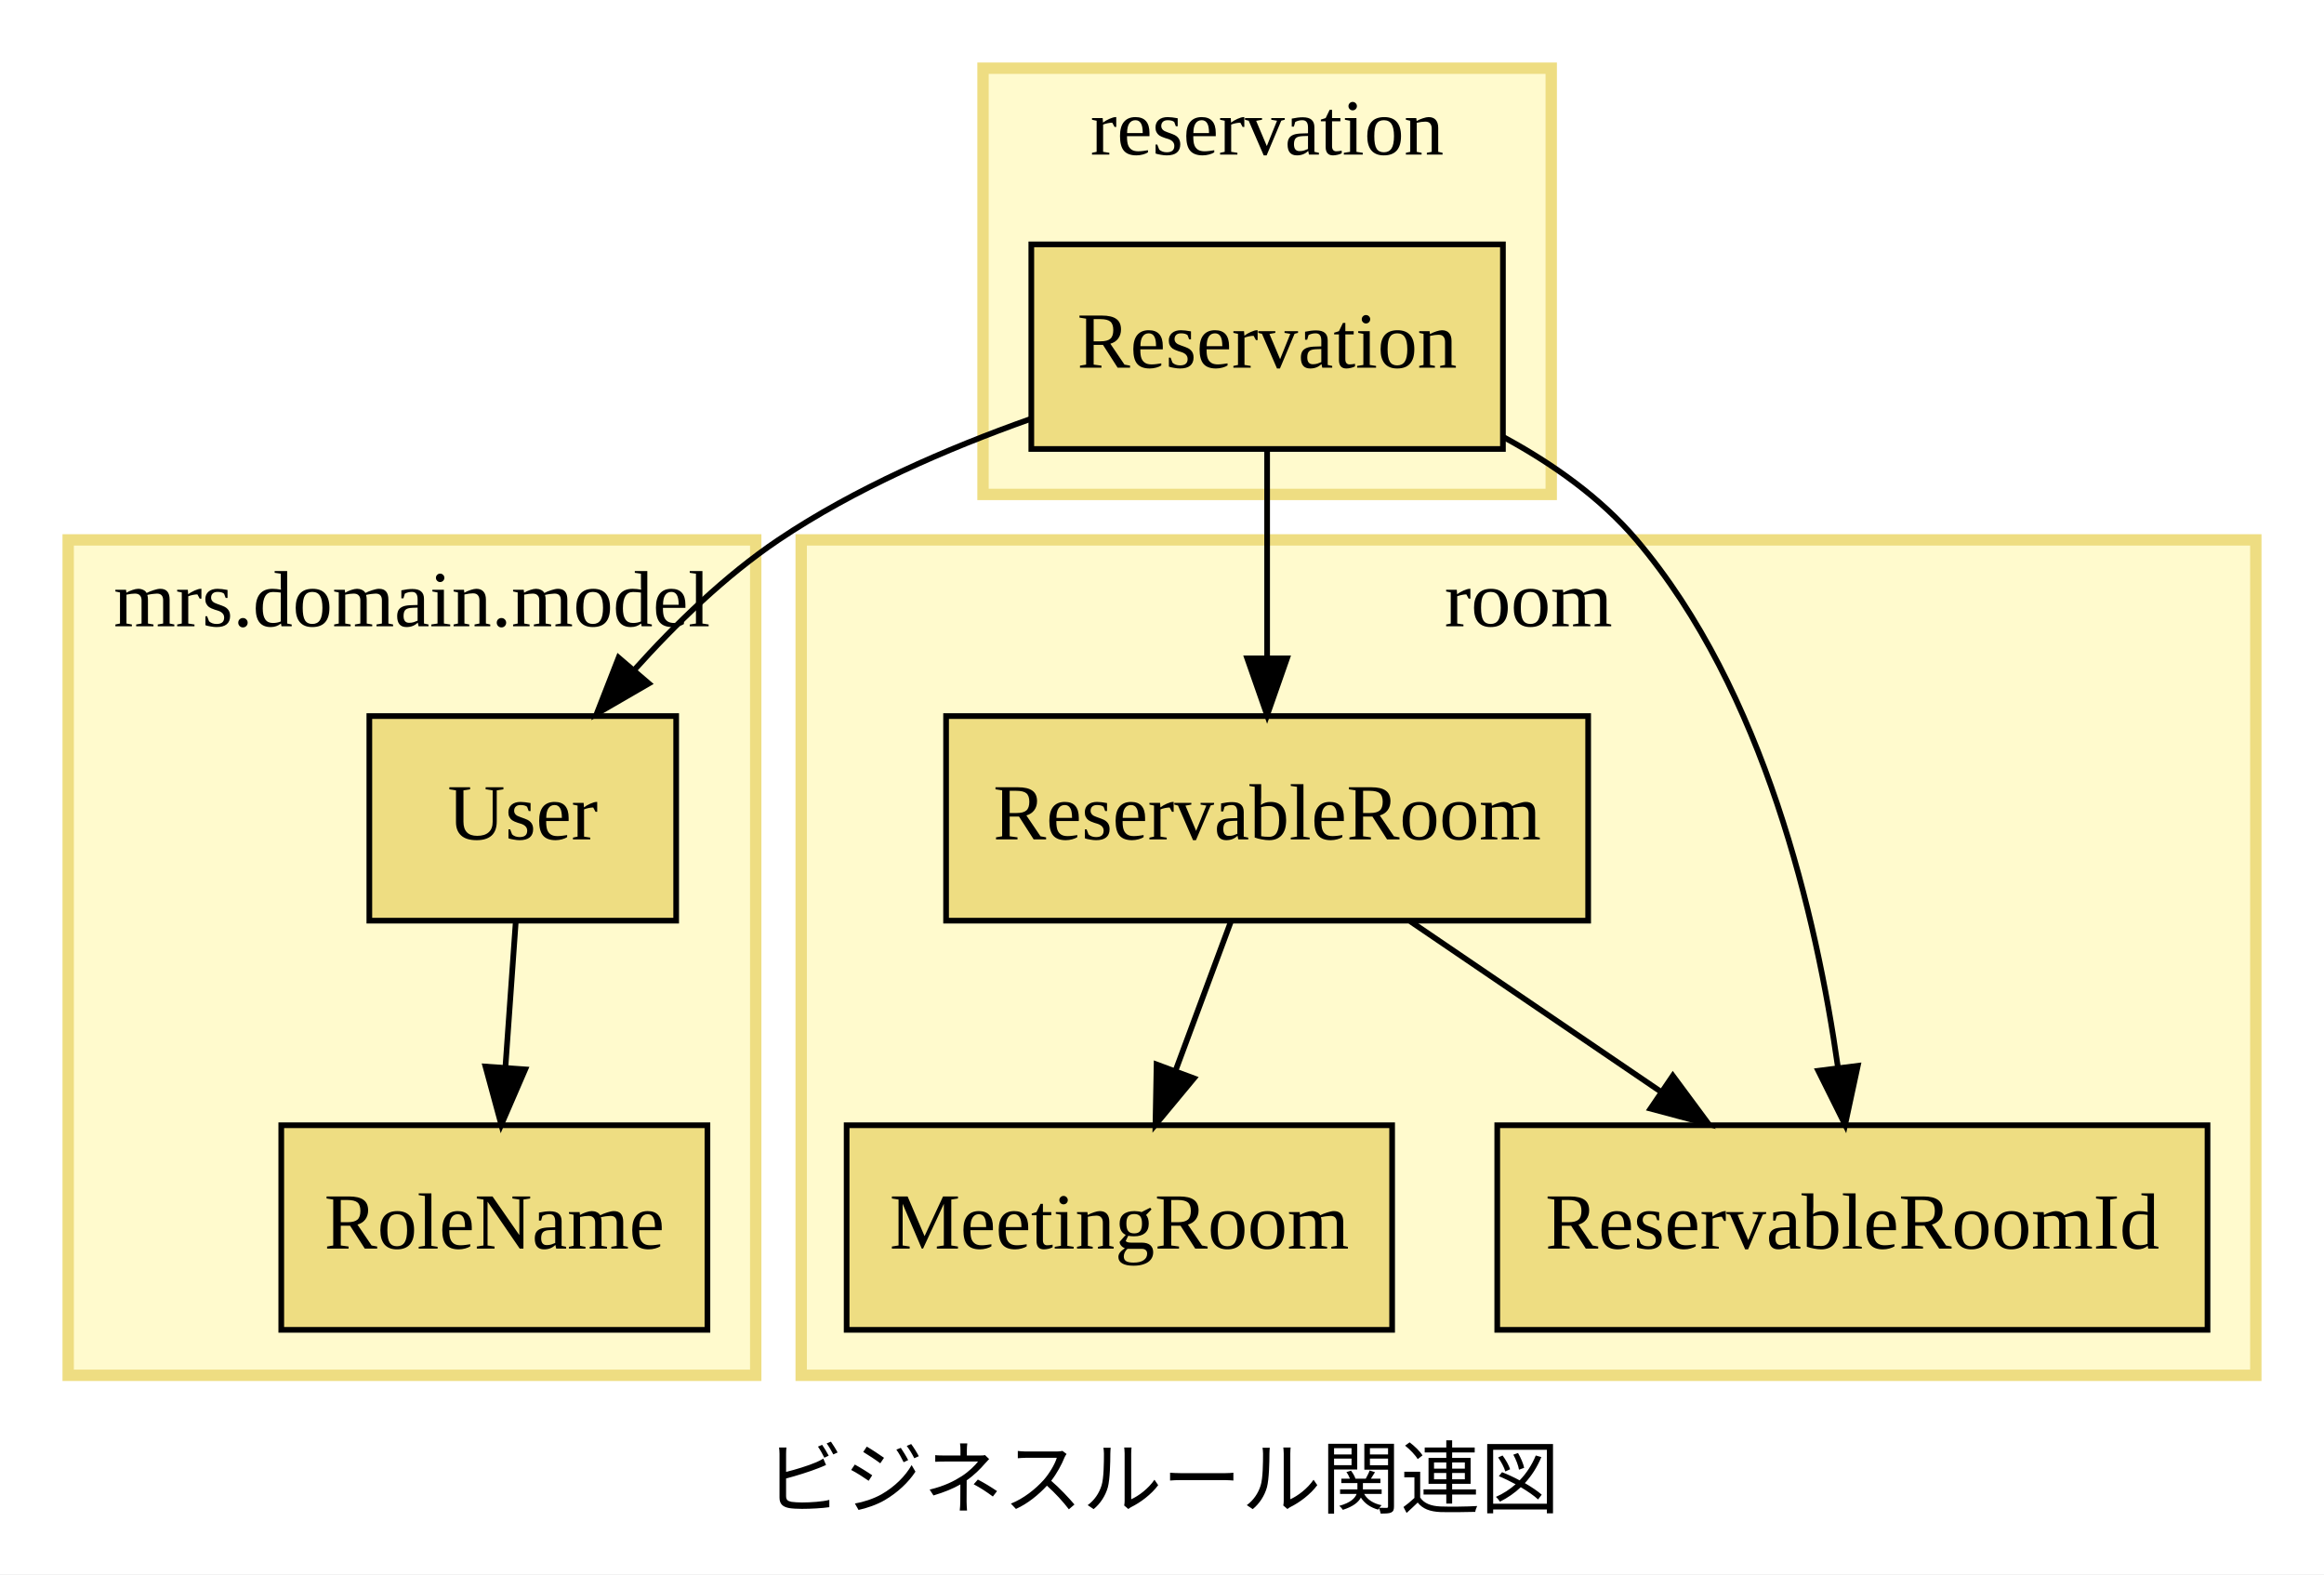
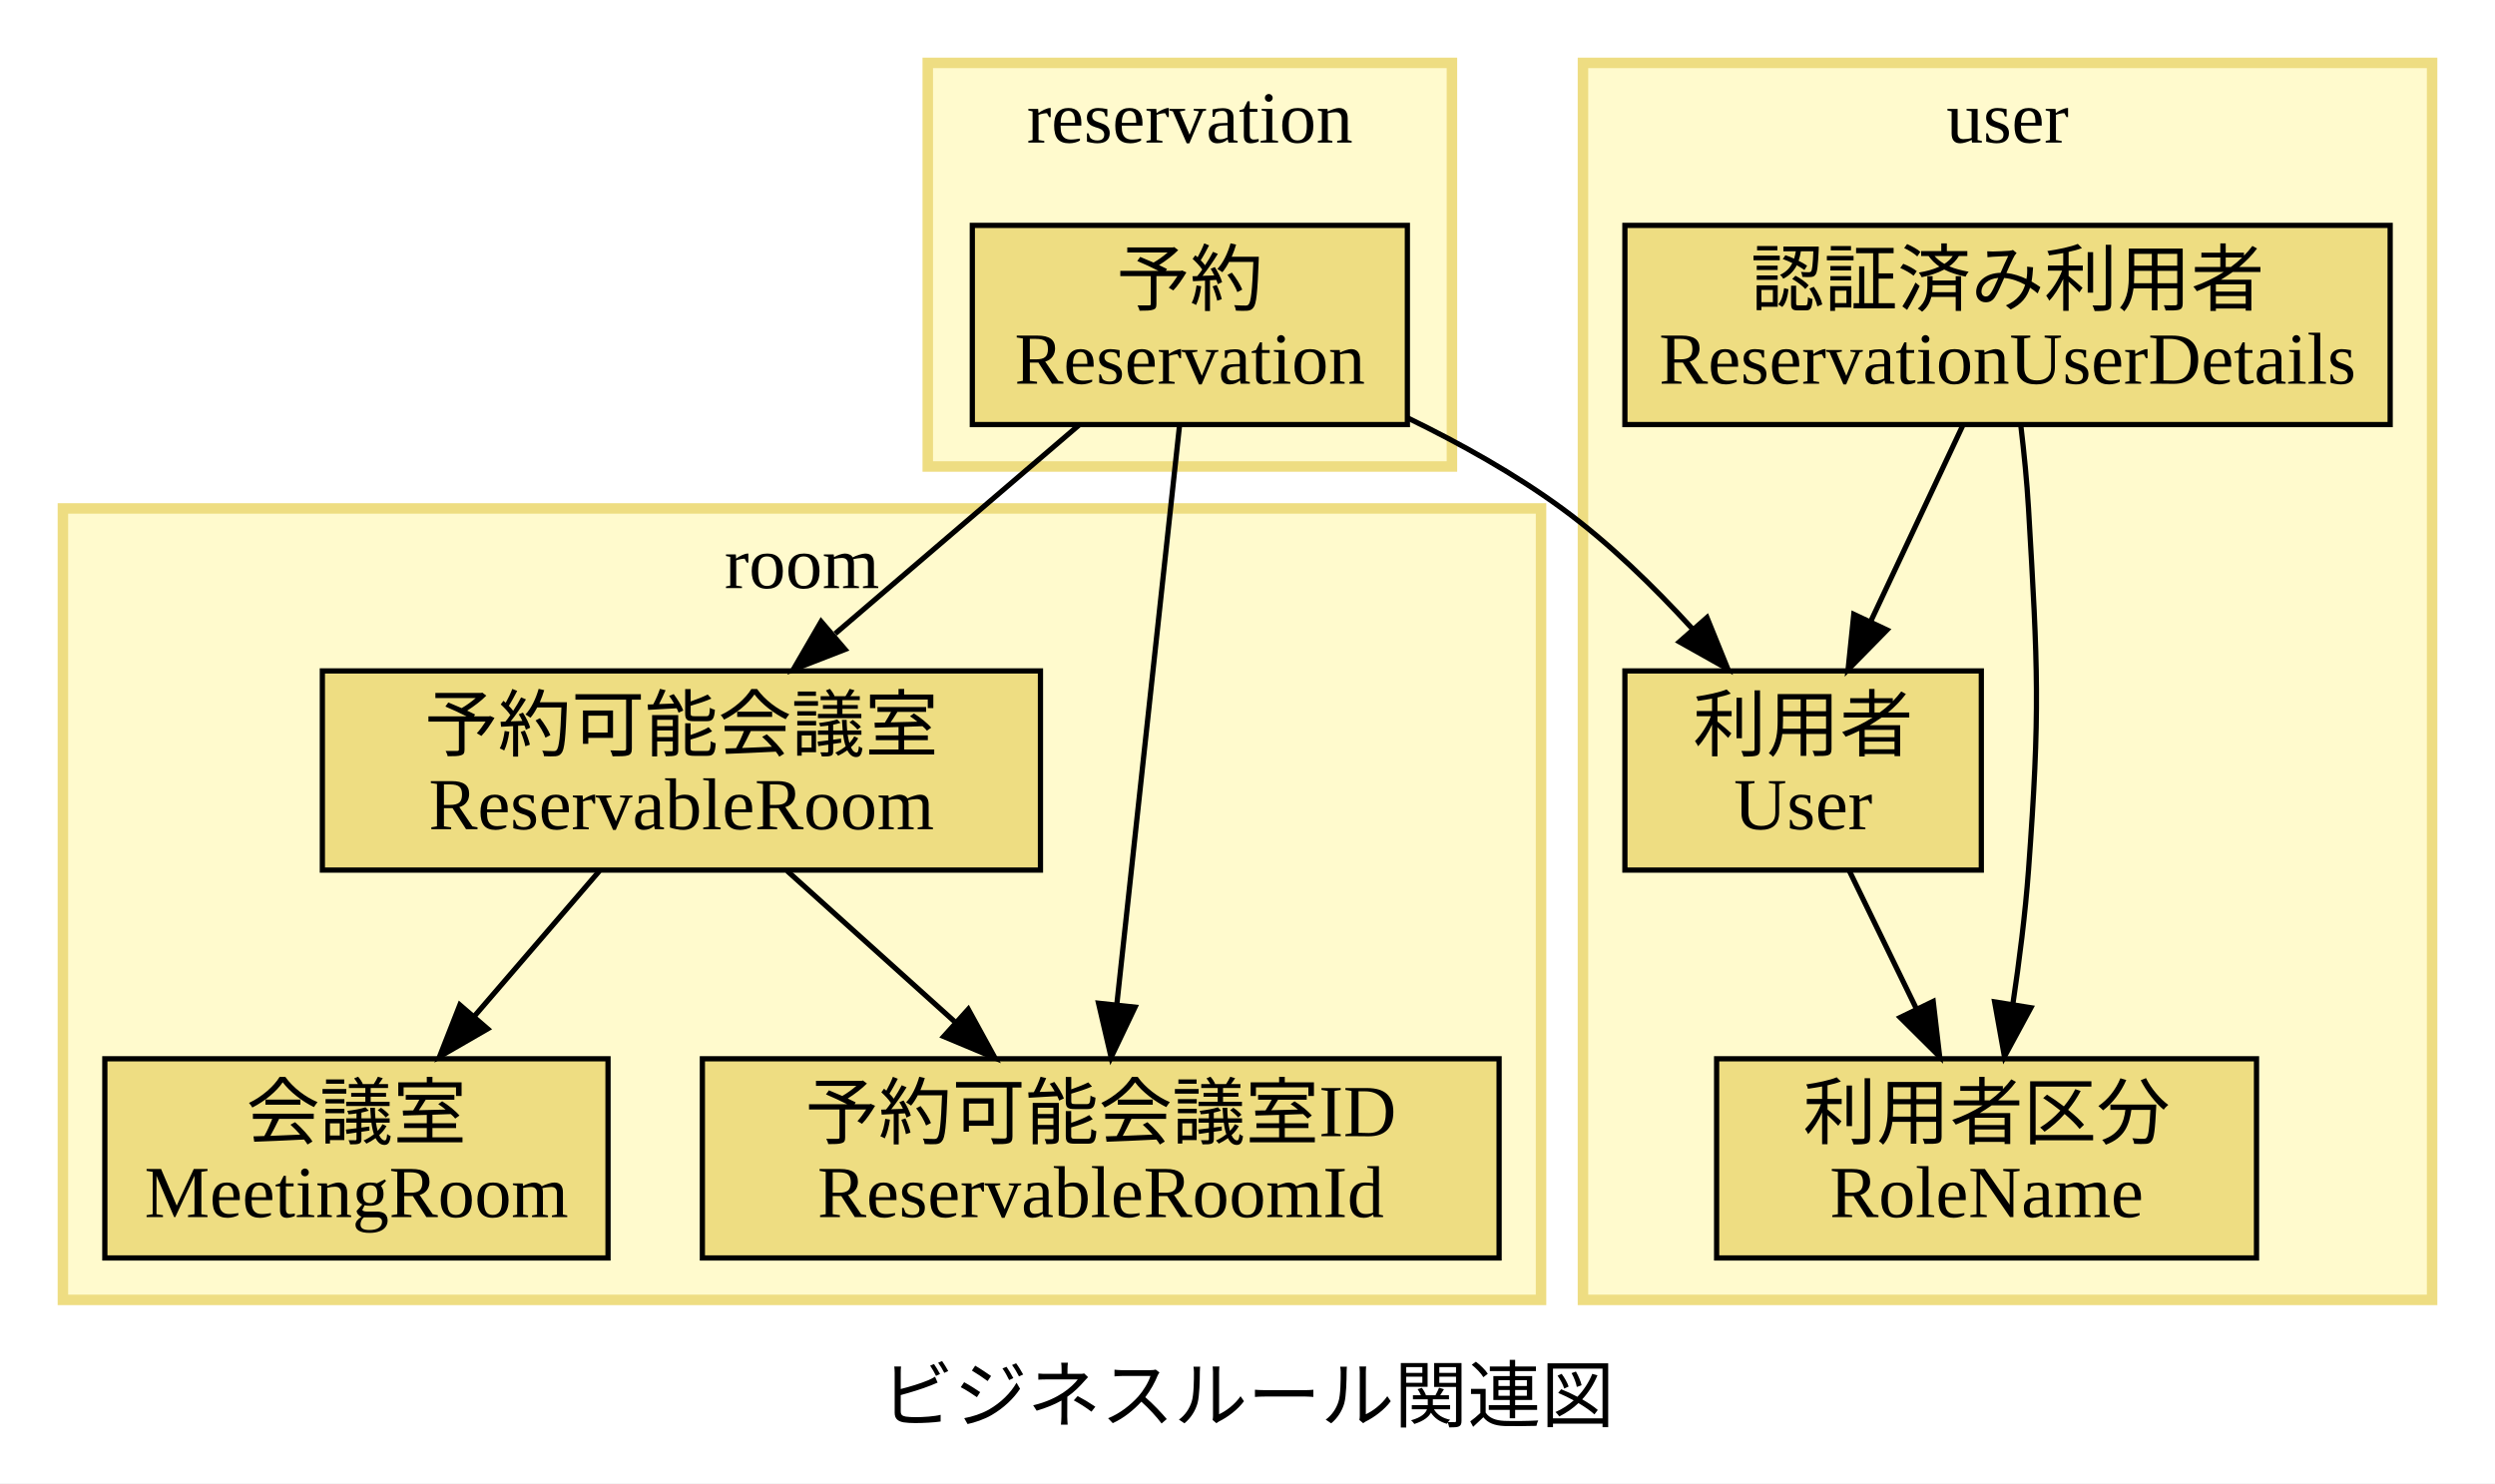
- <svg xmlns="http://www.w3.org/2000/svg" width="409pt" height="277pt" viewBox="0.00 0.00 409.00 277.00">
-   <g id="graph0" class="graph" transform="scale(1 1) rotate(0) translate(4 273)">
-     <polygon fill="white" stroke="transparent" points="-4,4 -4,-273 405,-273 405,4 -4,4" />
-     <text text-anchor="middle" x="200.5" y="-7.8" font-family="Times New Roman,serif" font-size="14.00">ビジネスルール関連図
+ <svg xmlns="http://www.w3.org/2000/svg" width="476pt" height="283pt" viewBox="0.00 0.00 476.00 283.00">
+   <g id="graph0" class="graph" transform="scale(1 1) rotate(0) translate(4 279)">
+     <polygon fill="white" stroke="transparent" points="-4,4 -4,-279 472,-279 472,4 -4,4" />
+     <text text-anchor="middle" x="234" y="-7.8" font-family="Times New Roman,serif" font-size="14.00">ビジネスルール関連図
        </text>
    <g id="clust2" class="cluster">
-       <polygon fill="lemonchiffon" stroke="#eedd82" stroke-width="2" points="169,-186 169,-261 269,-261 269,-186 169,-186" />
-       <text text-anchor="middle" x="219" y="-245.8" font-family="Times New Roman,serif" font-size="14.00">
+       <polygon fill="lemonchiffon" stroke="#eedd82" stroke-width="2" points="8,-31 8,-182 290,-182 290,-31 8,-31" />
+       <text text-anchor="middle" x="149" y="-166.8" font-family="Times New Roman,serif" font-size="14.00">room
+             </text>
+     </g>
+     <g id="clust3" class="cluster">
+       <polygon fill="lemonchiffon" stroke="#eedd82" stroke-width="2" points="298,-31 298,-267 460,-267 460,-31 298,-31" />
+       <text text-anchor="middle" x="379" y="-251.8" font-family="Times New Roman,serif" font-size="14.00">user
+             </text>
+     </g>
+     <g id="clust1" class="cluster">
+       <polygon fill="lemonchiffon" stroke="#eedd82" stroke-width="2" points="173,-190 173,-267 273,-267 273,-190 173,-190" />
+       <text text-anchor="middle" x="223" y="-251.8" font-family="Times New Roman,serif" font-size="14.00">
                reservation
            </text>
    </g>
-     <g id="clust1" class="cluster">
-       <polygon fill="lemonchiffon" stroke="#eedd82" stroke-width="2" points="8,-31 8,-178 129,-178 129,-31 8,-31" />
-       <text text-anchor="middle" x="68.5" y="-162.8" font-family="Times New Roman,serif" font-size="14.00">
-                 mrs.domain.model
+     <g id="node1" class="node">
+       <polygon fill="#eedd82" stroke="black" points="264.5,-236 181.5,-236 181.5,-198 264.5,-198 264.5,-236" />
+       <text text-anchor="middle" x="223" y="-220.8" font-family="Times New Roman,serif" font-size="14.00">予約
            </text>
-     </g>
-     <g id="clust3" class="cluster">
-       <polygon fill="lemonchiffon" stroke="#eedd82" stroke-width="2" points="137,-31 137,-178 393,-178 393,-31 137,-31" />
-       <text text-anchor="middle" x="265" y="-162.8" font-family="Times New Roman,serif" font-size="14.00">room
-             </text>
-     </g>
-     <g id="node1" class="node">
-       <polygon fill="#eedd82" stroke="black" points="120.5,-75 45.5,-75 45.5,-39 120.5,-39 120.5,-75" />
-       <text text-anchor="middle" x="83" y="-53.3" font-family="Times New Roman,serif" font-size="14.00">RoleName
-             </text>
-     </g>
-     <g id="node2" class="node">
-       <polygon fill="#eedd82" stroke="black" points="115,-147 61,-147 61,-111 115,-111 115,-147" />
-       <text text-anchor="middle" x="88" y="-125.3" font-family="Times New Roman,serif" font-size="14.00">User
-             </text>
-     </g>
-     <g id="edge6" class="edge">
-       <path fill="none" stroke="black" d="M86.76,-110.7C86.21,-102.98 85.55,-93.71 84.94,-85.11" />
-       <polygon fill="black" stroke="black" points="88.43,-84.83 84.22,-75.1 81.44,-85.33 88.43,-84.83" />
-     </g>
-     <g id="node3" class="node">
-       <polygon fill="#eedd82" stroke="black" points="260.5,-230 177.5,-230 177.5,-194 260.5,-194 260.5,-230" />
-       <text text-anchor="middle" x="219" y="-208.3" font-family="Times New Roman,serif" font-size="14.00">
+       <text text-anchor="middle" x="223" y="-205.8" font-family="Times New Roman,serif" font-size="14.00">
                Reservation
            </text>
    </g>
-     <g id="edge1" class="edge">
-       <path fill="none" stroke="black" d="M177.34,-199.27C162.62,-194.05 146.4,-187.01 133,-178 123.66,-171.72 114.85,-163.17 107.54,-155.02" />
-       <polygon fill="black" stroke="black" points="110.18,-152.73 101.02,-147.42 104.87,-157.28 110.18,-152.73" />
-     </g>
-     <g id="node5" class="node">
-       <polygon fill="#eedd82" stroke="black" points="275.5,-147 162.5,-147 162.5,-111 275.5,-111 275.5,-147" />
-       <text text-anchor="middle" x="219" y="-125.3" font-family="Times New Roman,serif" font-size="14.00">
+     <g id="node3" class="node">
+       <polygon fill="#eedd82" stroke="black" points="194.5,-151 57.5,-151 57.5,-113 194.5,-113 194.5,-151" />
+       <text text-anchor="middle" x="126" y="-135.8" font-family="Times New Roman,serif" font-size="14.00">
+                 予約可能会議室
+             </text>
+       <text text-anchor="middle" x="126" y="-120.8" font-family="Times New Roman,serif" font-size="14.00">
                ReservableRoom
            </text>
    </g>
-     <g id="edge2" class="edge">
-       <path fill="none" stroke="black" d="M219,-193.82C219,-183.19 219,-169.31 219,-157.2" />
-       <polygon fill="black" stroke="black" points="222.5,-157.15 219,-147.15 215.5,-157.15 222.5,-157.15" />
+     <g id="edge1" class="edge">
+       <path fill="none" stroke="black" d="M201.95,-197.99C188.32,-186.32 170.37,-170.97 155.34,-158.11" />
+       <polygon fill="black" stroke="black" points="157.22,-155.1 147.34,-151.26 152.66,-160.42 157.22,-155.1" />
    </g>
-     <g id="node6" class="node">
-       <polygon fill="#eedd82" stroke="black" points="384.5,-75 259.5,-75 259.5,-39 384.5,-39 384.5,-75" />
-       <text text-anchor="middle" x="322" y="-53.3" font-family="Times New Roman,serif" font-size="14.00">
+     <g id="node4" class="node">
+       <polygon fill="#eedd82" stroke="black" points="282,-77 130,-77 130,-39 282,-39 282,-77" />
+       <text text-anchor="middle" x="206" y="-61.8" font-family="Times New Roman,serif" font-size="14.00">
+                 予約可能会議室ID
+             </text>
+       <text text-anchor="middle" x="206" y="-46.8" font-family="Times New Roman,serif" font-size="14.00">
                ReservableRoomId
            </text>
    </g>
+     <g id="edge2" class="edge">
+       <path fill="none" stroke="black" d="M221.05,-197.99C218.12,-170.93 212.55,-119.52 209.07,-87.38" />
+       <polygon fill="black" stroke="black" points="212.54,-86.85 207.98,-77.28 205.58,-87.6 212.54,-86.85" />
+     </g>
+     <g id="node7" class="node">
+       <polygon fill="#eedd82" stroke="black" points="374,-151 306,-151 306,-113 374,-113 374,-151" />
+       <text text-anchor="middle" x="340" y="-135.8" font-family="Times New Roman,serif" font-size="14.00">利用者
+             </text>
+       <text text-anchor="middle" x="340" y="-120.8" font-family="Times New Roman,serif" font-size="14.00">User
+             </text>
+     </g>
    <g id="edge3" class="edge">
-       <path fill="none" stroke="black" d="M260.65,-196.06C269.3,-191.37 277.69,-185.43 284,-178 306.5,-151.5 315.71,-111.59 319.46,-85.18" />
-       <polygon fill="black" stroke="black" points="322.95,-85.46 320.72,-75.1 316,-84.59 322.95,-85.46" />
+       <path fill="none" stroke="black" d="M264.65,-199.22C274.68,-194.34 285.07,-188.54 294,-182 302.9,-175.49 311.49,-167.11 318.8,-159.12" />
+       <polygon fill="black" stroke="black" points="321.66,-161.18 325.64,-151.36 316.4,-156.55 321.66,-161.18" />
    </g>
-     <g id="node4" class="node">
-       <polygon fill="#eedd82" stroke="black" points="241,-75 145,-75 145,-39 241,-39 241,-75" />
-       <text text-anchor="middle" x="193" y="-53.3" font-family="Times New Roman,serif" font-size="14.00">
+     <g id="node2" class="node">
+       <polygon fill="#eedd82" stroke="black" points="112,-77 16,-77 16,-39 112,-39 112,-77" />
+       <text text-anchor="middle" x="64" y="-61.8" font-family="Times New Roman,serif" font-size="14.00">会議室</text>
+       <text text-anchor="middle" x="64" y="-46.8" font-family="Times New Roman,serif" font-size="14.00">
                MeetingRoom
            </text>
    </g>
    <g id="edge4" class="edge">
-       <path fill="none" stroke="black" d="M212.57,-110.7C209.64,-102.81 206.11,-93.3 202.86,-84.55" />
-       <polygon fill="black" stroke="black" points="206.12,-83.26 199.35,-75.1 199.55,-85.7 206.12,-83.26" />
+       <path fill="none" stroke="black" d="M110.35,-112.83C103.14,-104.45 94.44,-94.35 86.54,-85.17" />
+       <polygon fill="black" stroke="black" points="89.03,-82.71 79.86,-77.41 83.73,-87.27 89.03,-82.71" />
    </g>
    <g id="edge5" class="edge">
-       <path fill="none" stroke="black" d="M244.2,-110.88C257.41,-101.89 273.79,-90.76 288.11,-81.03" />
-       <polygon fill="black" stroke="black" points="290.4,-83.71 296.71,-75.19 286.47,-77.92 290.4,-83.71" />
+       <path fill="none" stroke="black" d="M146.19,-112.83C155.85,-104.13 167.58,-93.58 178.08,-84.13" />
+       <polygon fill="black" stroke="black" points="180.73,-86.45 185.82,-77.16 176.04,-81.25 180.73,-86.45" />
+     </g>
+     <g id="node5" class="node">
+       <polygon fill="#eedd82" stroke="black" points="452,-236 306,-236 306,-198 452,-198 452,-236" />
+       <text text-anchor="middle" x="379" y="-220.8" font-family="Times New Roman,serif" font-size="14.00">
+                 認証済み利用者
+             </text>
+       <text text-anchor="middle" x="379" y="-205.8" font-family="Times New Roman,serif" font-size="14.00">
+                 ReservationUserDetails
+             </text>
+     </g>
+     <g id="node6" class="node">
+       <polygon fill="#eedd82" stroke="black" points="426.5,-77 323.5,-77 323.5,-39 426.5,-39 426.5,-77" />
+       <text text-anchor="middle" x="375" y="-61.8" font-family="Times New Roman,serif" font-size="14.00">利用者区分
+             </text>
+       <text text-anchor="middle" x="375" y="-46.8" font-family="Times New Roman,serif" font-size="14.00">
+                 RoleName
+             </text>
+     </g>
+     <g id="edge6" class="edge">
+       <path fill="none" stroke="black" d="M381.55,-197.68C382.15,-192.61 382.7,-187.1 383,-182 384.79,-151.39 385.25,-143.58 383,-113 382.38,-104.63 381.24,-95.58 380,-87.33" />
+       <polygon fill="black" stroke="black" points="383.45,-86.74 378.41,-77.42 376.54,-87.85 383.45,-86.74" />
+     </g>
+     <g id="edge7" class="edge">
+       <path fill="none" stroke="black" d="M370.54,-197.99C365.41,-187.08 358.77,-172.94 352.99,-160.64" />
+       <polygon fill="black" stroke="black" points="356,-158.82 348.58,-151.26 349.67,-161.8 356,-158.82" />
+     </g>
+     <g id="edge8" class="edge">
+       <path fill="none" stroke="black" d="M348.83,-112.83C352.7,-104.88 357.32,-95.37 361.6,-86.57" />
+       <polygon fill="black" stroke="black" points="364.82,-87.94 366.05,-77.41 358.53,-84.88 364.82,-87.94" />
    </g>
  </g>
</svg>
